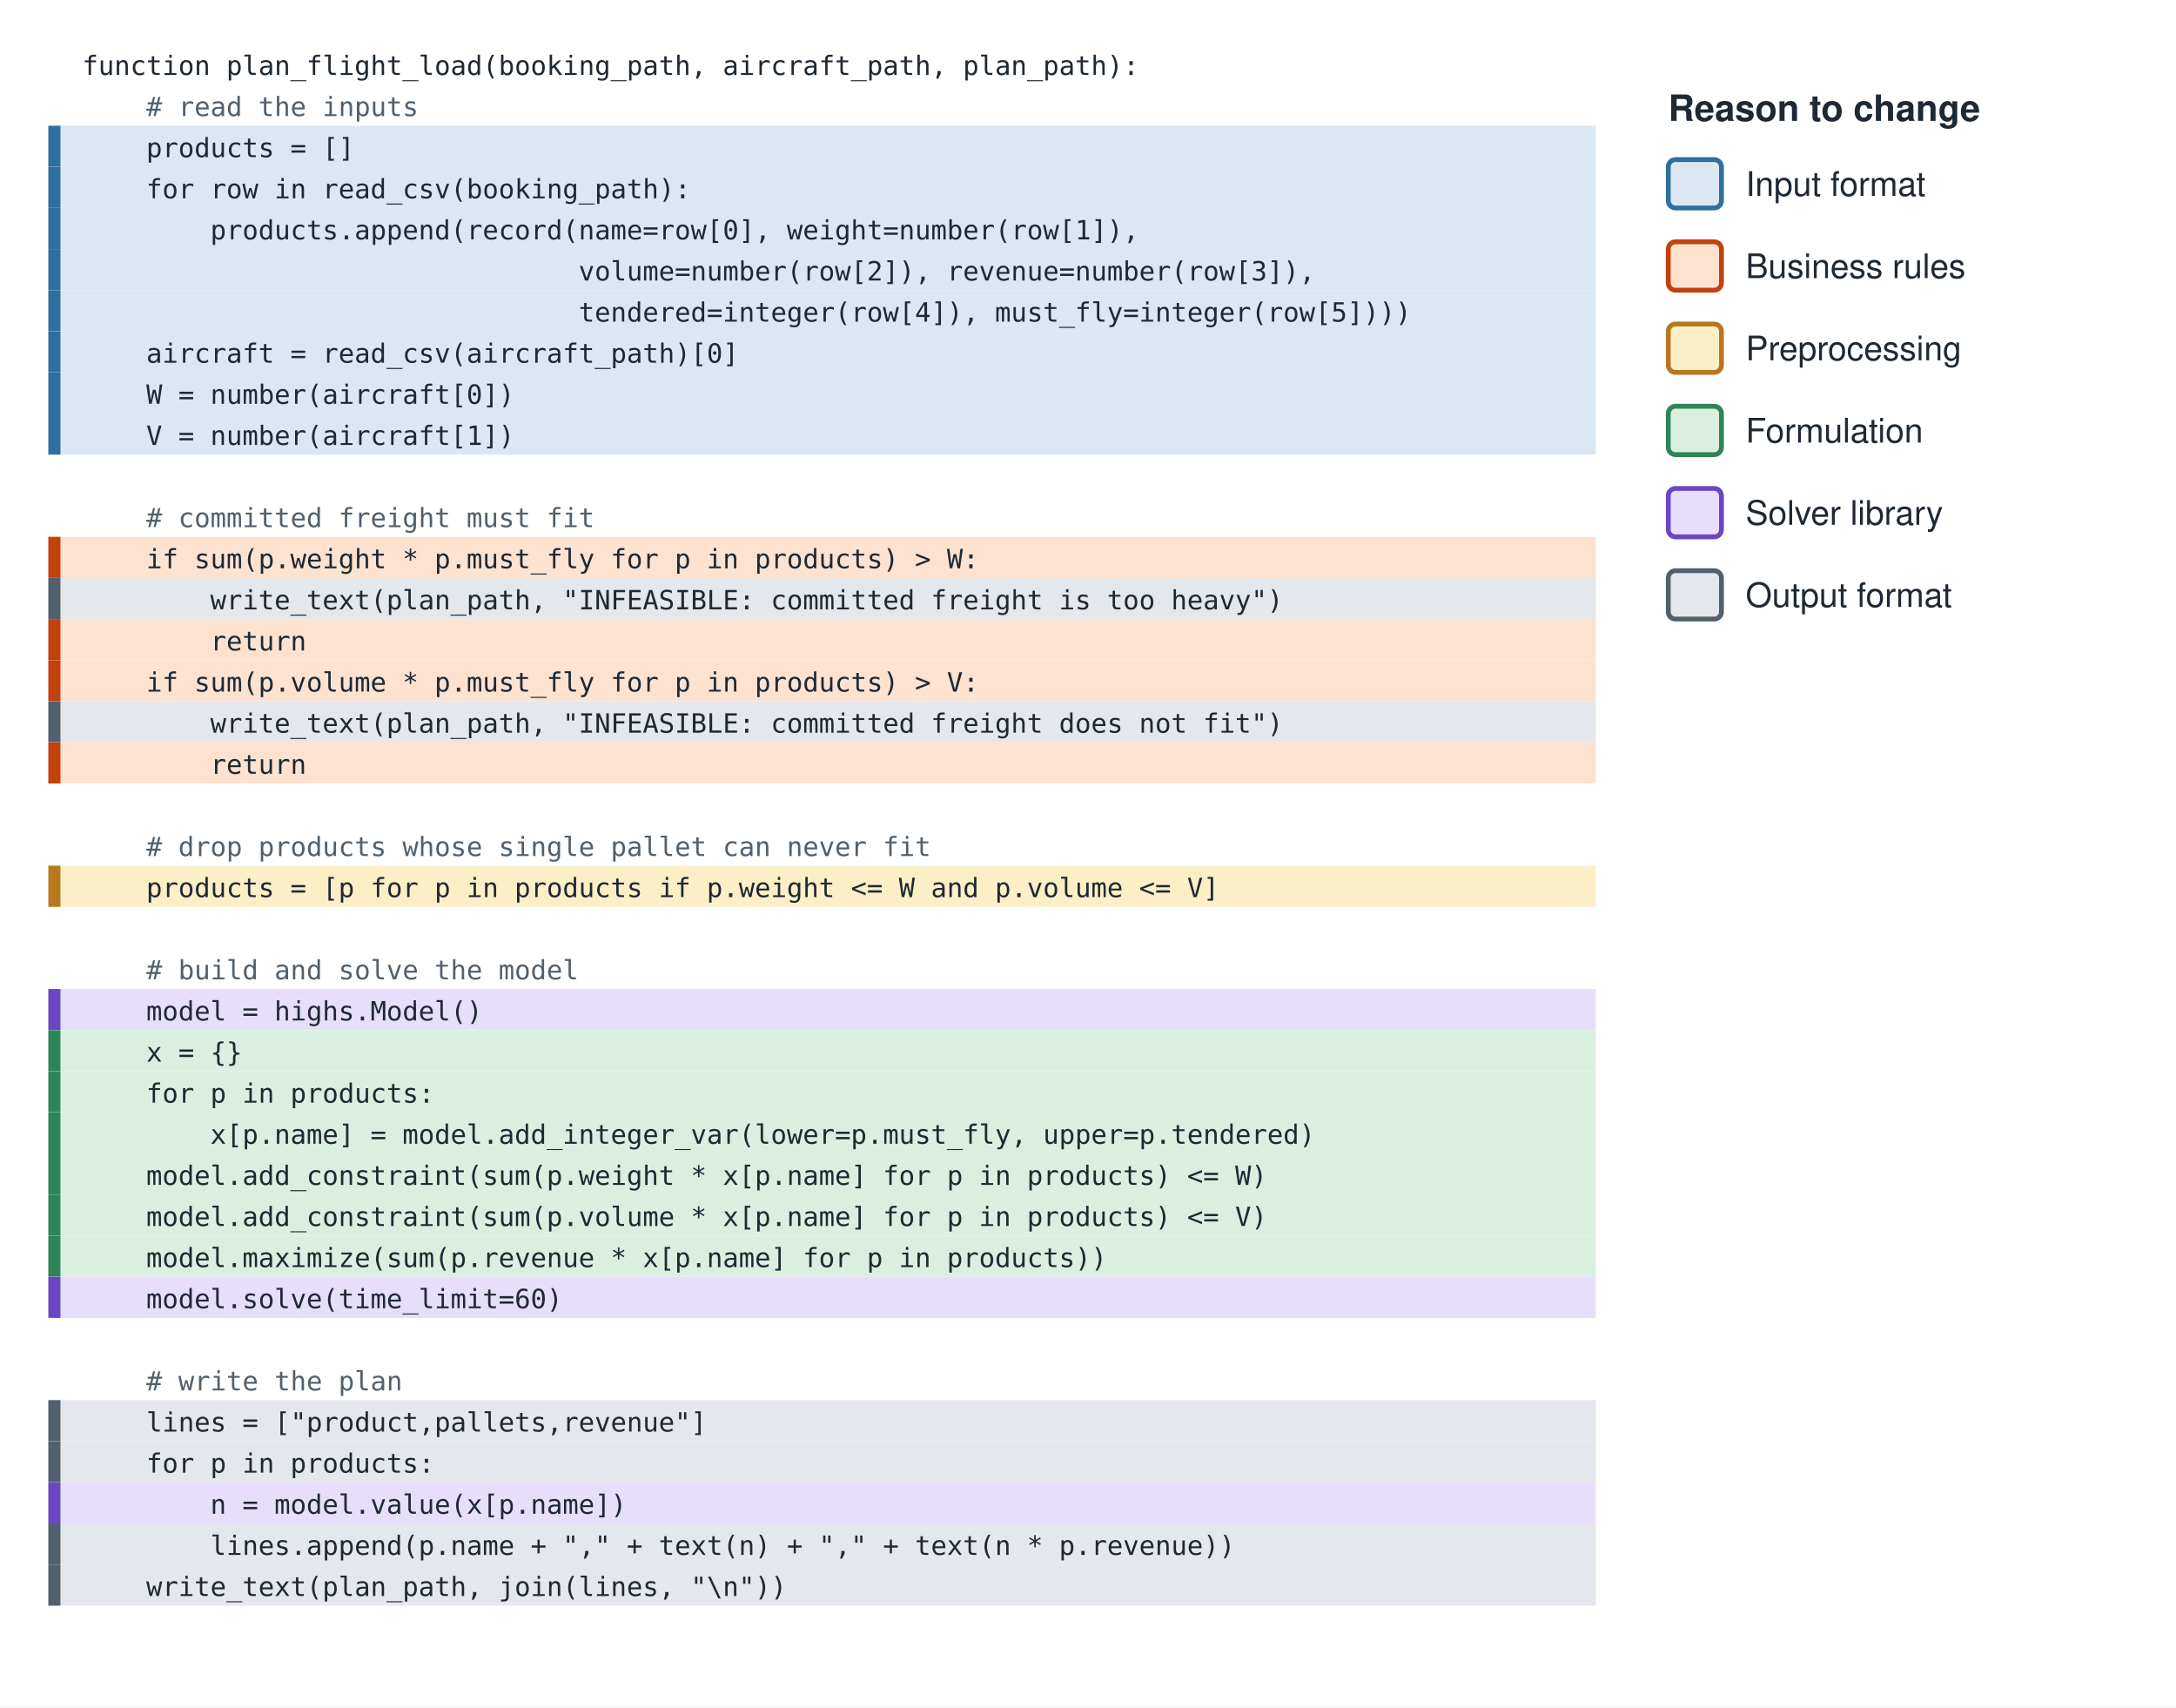
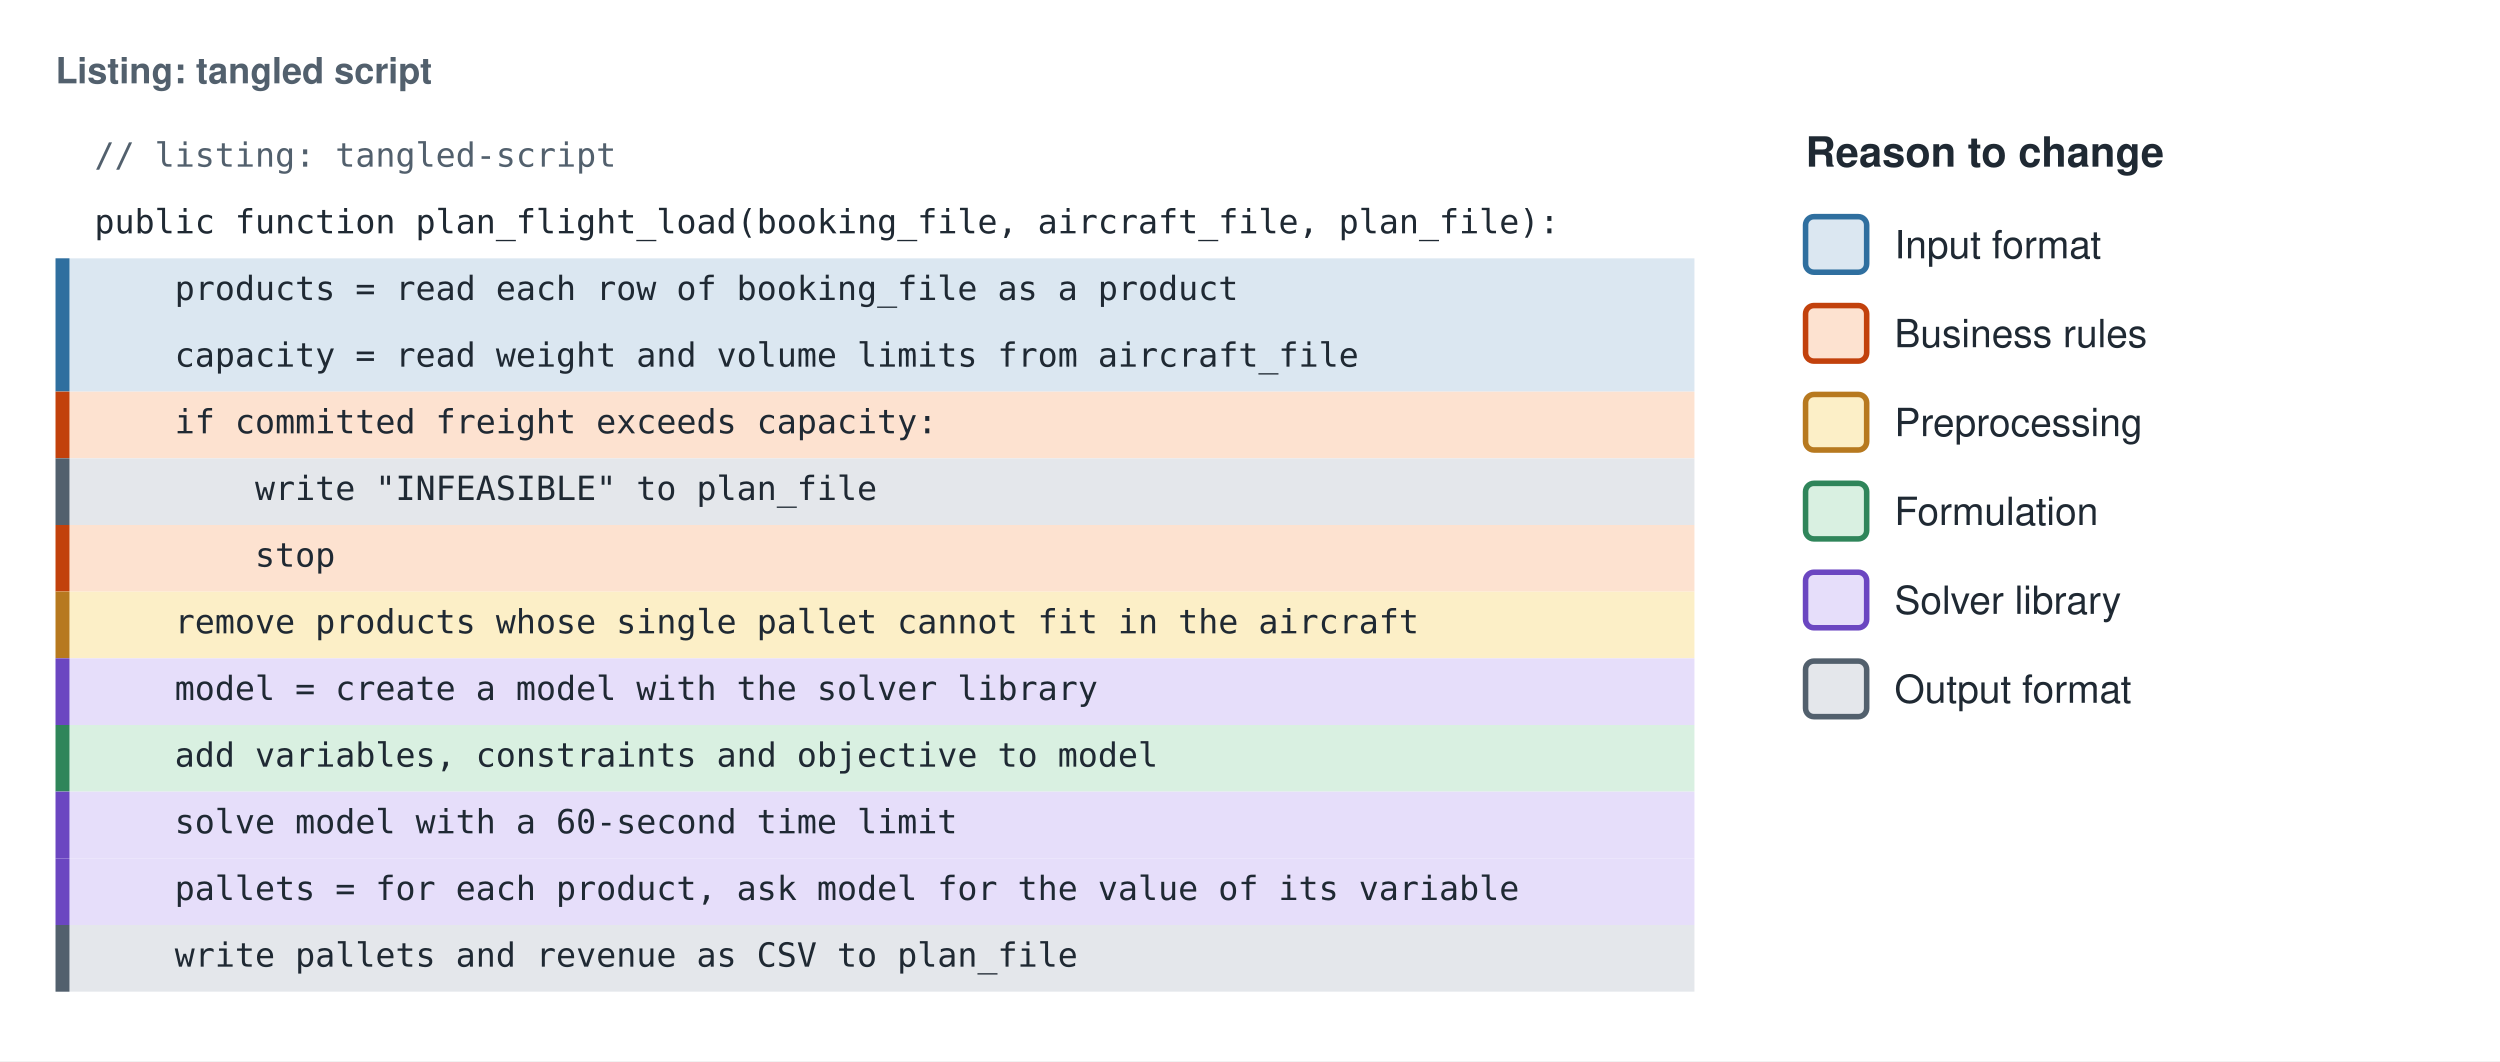
- <svg xmlns="http://www.w3.org/2000/svg" viewBox="0 0 900 706" width="900" height="706" font-family="Helvetica, Arial, sans-serif">
+ <svg xmlns="http://www.w3.org/2000/svg" viewBox="0 0 900 382" width="900" height="382" font-family="Helvetica, Arial, sans-serif">
  <defs>
    <marker id="arrow" viewBox="0 0 10 10" refX="9" refY="5" markerWidth="7" markerHeight="7" orient="auto-start-reverse">
      <path d="M0,0 L10,5 L0,10 z" fill="#52606d" />
    </marker>
-     <marker id="hollow" viewBox="0 0 12 12" refX="11" refY="6" markerWidth="10" markerHeight="10" orient="auto">
+     <marker id="open" viewBox="0 0 10 10" refX="9" refY="5" markerWidth="8" markerHeight="8" orient="auto">
+       <path d="M0,0 L10,5 L0,10" fill="none" stroke="#52606d" stroke-width="1.4" />
+     </marker>
+     <marker id="hollow" viewBox="0 0 12 12" refX="11" refY="6" markerWidth="11" markerHeight="11" orient="auto">
      <path d="M1,1 L11,6 L1,11 z" fill="#ffffff" stroke="#52606d" stroke-width="1.2" />
    </marker>
  </defs>
-   <rect width="900" height="706" fill="#ffffff" />
-   <text x="34" y="31" font-size="11" fill="#1f2933" font-family="Consolas, Menlo, monospace" xml:space="preserve">function plan_flight_load(booking_path, aircraft_path, plan_path):</text>
-   <text x="34" y="48" font-size="11" fill="#52606d" font-family="Consolas, Menlo, monospace" xml:space="preserve">    # read the inputs</text>
-   <rect x="20" y="52" width="640" height="17" fill="#dbe7f1" />
-   <rect x="20" y="52" width="5" height="17" fill="#2f6f9f" />
-   <text x="34" y="65" font-size="11" fill="#1f2933" font-family="Consolas, Menlo, monospace" xml:space="preserve">    products = []</text>
-   <rect x="20" y="69" width="640" height="17" fill="#dbe7f1" />
-   <rect x="20" y="69" width="5" height="17" fill="#2f6f9f" />
-   <text x="34" y="82" font-size="11" fill="#1f2933" font-family="Consolas, Menlo, monospace" xml:space="preserve">    for row in read_csv(booking_path):</text>
-   <rect x="20" y="86" width="640" height="17" fill="#dbe7f1" />
-   <rect x="20" y="86" width="5" height="17" fill="#2f6f9f" />
-   <text x="34" y="99" font-size="11" fill="#1f2933" font-family="Consolas, Menlo, monospace" xml:space="preserve">        products.append(record(name=row[0], weight=number(row[1]),</text>
-   <rect x="20" y="103" width="640" height="17" fill="#dbe7f1" />
-   <rect x="20" y="103" width="5" height="17" fill="#2f6f9f" />
-   <text x="34" y="116" font-size="11" fill="#1f2933" font-family="Consolas, Menlo, monospace" xml:space="preserve">                               volume=number(row[2]), revenue=number(row[3]),</text>
-   <rect x="20" y="120" width="640" height="17" fill="#dbe7f1" />
-   <rect x="20" y="120" width="5" height="17" fill="#2f6f9f" />
-   <text x="34" y="133" font-size="11" fill="#1f2933" font-family="Consolas, Menlo, monospace" xml:space="preserve">                               tendered=integer(row[4]), must_fly=integer(row[5])))</text>
-   <rect x="20" y="137" width="640" height="17" fill="#dbe7f1" />
-   <rect x="20" y="137" width="5" height="17" fill="#2f6f9f" />
-   <text x="34" y="150" font-size="11" fill="#1f2933" font-family="Consolas, Menlo, monospace" xml:space="preserve">    aircraft = read_csv(aircraft_path)[0]</text>
-   <rect x="20" y="154" width="640" height="17" fill="#dbe7f1" />
-   <rect x="20" y="154" width="5" height="17" fill="#2f6f9f" />
-   <text x="34" y="167" font-size="11" fill="#1f2933" font-family="Consolas, Menlo, monospace" xml:space="preserve">    W = number(aircraft[0])</text>
-   <rect x="20" y="171" width="640" height="17" fill="#dbe7f1" />
-   <rect x="20" y="171" width="5" height="17" fill="#2f6f9f" />
-   <text x="34" y="184" font-size="11" fill="#1f2933" font-family="Consolas, Menlo, monospace" xml:space="preserve">    V = number(aircraft[1])</text>
-   <text x="34" y="201" font-size="11" fill="#1f2933" font-family="Consolas, Menlo, monospace" xml:space="preserve" />
-   <text x="34" y="218" font-size="11" fill="#52606d" font-family="Consolas, Menlo, monospace" xml:space="preserve">    # committed freight must fit</text>
-   <rect x="20" y="222" width="640" height="17" fill="#fde2d0" />
-   <rect x="20" y="222" width="5" height="17" fill="#c2410c" />
-   <text x="34" y="235" font-size="11" fill="#1f2933" font-family="Consolas, Menlo, monospace" xml:space="preserve">    if sum(p.weight * p.must_fly for p in products) &gt; W:</text>
-   <rect x="20" y="239" width="640" height="17" fill="#e4e7eb" />
-   <rect x="20" y="239" width="5" height="17" fill="#52606d" />
-   <text x="34" y="252" font-size="11" fill="#1f2933" font-family="Consolas, Menlo, monospace" xml:space="preserve">        write_text(plan_path, "INFEASIBLE: committed freight is too heavy")</text>
-   <rect x="20" y="256" width="640" height="17" fill="#fde2d0" />
-   <rect x="20" y="256" width="5" height="17" fill="#c2410c" />
-   <text x="34" y="269" font-size="11" fill="#1f2933" font-family="Consolas, Menlo, monospace" xml:space="preserve">        return</text>
-   <rect x="20" y="273" width="640" height="17" fill="#fde2d0" />
-   <rect x="20" y="273" width="5" height="17" fill="#c2410c" />
-   <text x="34" y="286" font-size="11" fill="#1f2933" font-family="Consolas, Menlo, monospace" xml:space="preserve">    if sum(p.volume * p.must_fly for p in products) &gt; V:</text>
-   <rect x="20" y="290" width="640" height="17" fill="#e4e7eb" />
-   <rect x="20" y="290" width="5" height="17" fill="#52606d" />
-   <text x="34" y="303" font-size="11" fill="#1f2933" font-family="Consolas, Menlo, monospace" xml:space="preserve">        write_text(plan_path, "INFEASIBLE: committed freight does not fit")</text>
-   <rect x="20" y="307" width="640" height="17" fill="#fde2d0" />
-   <rect x="20" y="307" width="5" height="17" fill="#c2410c" />
-   <text x="34" y="320" font-size="11" fill="#1f2933" font-family="Consolas, Menlo, monospace" xml:space="preserve">        return</text>
-   <text x="34" y="337" font-size="11" fill="#1f2933" font-family="Consolas, Menlo, monospace" xml:space="preserve" />
-   <text x="34" y="354" font-size="11" fill="#52606d" font-family="Consolas, Menlo, monospace" xml:space="preserve">    # drop products whose single pallet can never fit</text>
-   <rect x="20" y="358" width="640" height="17" fill="#fcefc7" />
-   <rect x="20" y="358" width="5" height="17" fill="#b7791f" />
-   <text x="34" y="371" font-size="11" fill="#1f2933" font-family="Consolas, Menlo, monospace" xml:space="preserve">    products = [p for p in products if p.weight &lt;= W and p.volume &lt;= V]</text>
-   <text x="34" y="388" font-size="11" fill="#1f2933" font-family="Consolas, Menlo, monospace" xml:space="preserve" />
-   <text x="34" y="405" font-size="11" fill="#52606d" font-family="Consolas, Menlo, monospace" xml:space="preserve">    # build and solve the model</text>
-   <rect x="20" y="409" width="640" height="17" fill="#e6defa" />
-   <rect x="20" y="409" width="5" height="17" fill="#6b46c1" />
-   <text x="34" y="422" font-size="11" fill="#1f2933" font-family="Consolas, Menlo, monospace" xml:space="preserve">    model = highs.Model()</text>
-   <rect x="20" y="426" width="640" height="17" fill="#d9f0e1" />
-   <rect x="20" y="426" width="5" height="17" fill="#2f855a" />
-   <text x="34" y="439" font-size="11" fill="#1f2933" font-family="Consolas, Menlo, monospace" xml:space="preserve">    x = {}</text>
-   <rect x="20" y="443" width="640" height="17" fill="#d9f0e1" />
-   <rect x="20" y="443" width="5" height="17" fill="#2f855a" />
-   <text x="34" y="456" font-size="11" fill="#1f2933" font-family="Consolas, Menlo, monospace" xml:space="preserve">    for p in products:</text>
-   <rect x="20" y="460" width="640" height="17" fill="#d9f0e1" />
-   <rect x="20" y="460" width="5" height="17" fill="#2f855a" />
-   <text x="34" y="473" font-size="11" fill="#1f2933" font-family="Consolas, Menlo, monospace" xml:space="preserve">        x[p.name] = model.add_integer_var(lower=p.must_fly, upper=p.tendered)</text>
-   <rect x="20" y="477" width="640" height="17" fill="#d9f0e1" />
-   <rect x="20" y="477" width="5" height="17" fill="#2f855a" />
-   <text x="34" y="490" font-size="11" fill="#1f2933" font-family="Consolas, Menlo, monospace" xml:space="preserve">    model.add_constraint(sum(p.weight * x[p.name] for p in products) &lt;= W)</text>
-   <rect x="20" y="494" width="640" height="17" fill="#d9f0e1" />
-   <rect x="20" y="494" width="5" height="17" fill="#2f855a" />
-   <text x="34" y="507" font-size="11" fill="#1f2933" font-family="Consolas, Menlo, monospace" xml:space="preserve">    model.add_constraint(sum(p.volume * x[p.name] for p in products) &lt;= V)</text>
-   <rect x="20" y="511" width="640" height="17" fill="#d9f0e1" />
-   <rect x="20" y="511" width="5" height="17" fill="#2f855a" />
-   <text x="34" y="524" font-size="11" fill="#1f2933" font-family="Consolas, Menlo, monospace" xml:space="preserve">    model.maximize(sum(p.revenue * x[p.name] for p in products))</text>
-   <rect x="20" y="528" width="640" height="17" fill="#e6defa" />
-   <rect x="20" y="528" width="5" height="17" fill="#6b46c1" />
-   <text x="34" y="541" font-size="11" fill="#1f2933" font-family="Consolas, Menlo, monospace" xml:space="preserve">    model.solve(time_limit=60)</text>
-   <text x="34" y="558" font-size="11" fill="#1f2933" font-family="Consolas, Menlo, monospace" xml:space="preserve" />
-   <text x="34" y="575" font-size="11" fill="#52606d" font-family="Consolas, Menlo, monospace" xml:space="preserve">    # write the plan</text>
-   <rect x="20" y="579" width="640" height="17" fill="#e4e7eb" />
-   <rect x="20" y="579" width="5" height="17" fill="#52606d" />
-   <text x="34" y="592" font-size="11" fill="#1f2933" font-family="Consolas, Menlo, monospace" xml:space="preserve">    lines = ["product,pallets,revenue"]</text>
-   <rect x="20" y="596" width="640" height="17" fill="#e4e7eb" />
-   <rect x="20" y="596" width="5" height="17" fill="#52606d" />
-   <text x="34" y="609" font-size="11" fill="#1f2933" font-family="Consolas, Menlo, monospace" xml:space="preserve">    for p in products:</text>
-   <rect x="20" y="613" width="640" height="17" fill="#e6defa" />
-   <rect x="20" y="613" width="5" height="17" fill="#6b46c1" />
-   <text x="34" y="626" font-size="11" fill="#1f2933" font-family="Consolas, Menlo, monospace" xml:space="preserve">        n = model.value(x[p.name])</text>
-   <rect x="20" y="630" width="640" height="17" fill="#e4e7eb" />
-   <rect x="20" y="630" width="5" height="17" fill="#52606d" />
-   <text x="34" y="643" font-size="11" fill="#1f2933" font-family="Consolas, Menlo, monospace" xml:space="preserve">        lines.append(p.name + "," + text(n) + "," + text(n * p.revenue))</text>
-   <rect x="20" y="647" width="640" height="17" fill="#e4e7eb" />
-   <rect x="20" y="647" width="5" height="17" fill="#52606d" />
-   <text x="34" y="660" font-size="11" fill="#1f2933" font-family="Consolas, Menlo, monospace" xml:space="preserve">    write_text(plan_path, join(lines, "\n"))</text>
-   <text x="690" y="50" text-anchor="start" font-size="15" fill="#1f2933" font-weight="bold">Reason to change</text>
-   <rect x="690" y="66" width="22" height="20" rx="3" fill="#dbe7f1" stroke="#2f6f9f" stroke-width="2" />
-   <text x="722" y="81" text-anchor="start" font-size="14" fill="#1f2933" font-weight="normal">Input format</text>
-   <rect x="690" y="100" width="22" height="20" rx="3" fill="#fde2d0" stroke="#c2410c" stroke-width="2" />
-   <text x="722" y="115" text-anchor="start" font-size="14" fill="#1f2933" font-weight="normal">Business rules</text>
-   <rect x="690" y="134" width="22" height="20" rx="3" fill="#fcefc7" stroke="#b7791f" stroke-width="2" />
-   <text x="722" y="149" text-anchor="start" font-size="14" fill="#1f2933" font-weight="normal">Preprocessing</text>
-   <rect x="690" y="168" width="22" height="20" rx="3" fill="#d9f0e1" stroke="#2f855a" stroke-width="2" />
-   <text x="722" y="183" text-anchor="start" font-size="14" fill="#1f2933" font-weight="normal">Formulation</text>
-   <rect x="690" y="202" width="22" height="20" rx="3" fill="#e6defa" stroke="#6b46c1" stroke-width="2" />
-   <text x="722" y="217" text-anchor="start" font-size="14" fill="#1f2933" font-weight="normal">Solver library</text>
-   <rect x="690" y="236" width="22" height="20" rx="3" fill="#e4e7eb" stroke="#52606d" stroke-width="2" />
-   <text x="722" y="251" text-anchor="start" font-size="14" fill="#1f2933" font-weight="normal">Output format</text>
+   <rect width="900" height="382" fill="#ffffff" />
+   <text x="20" y="30" text-anchor="start" font-size="13" fill="#52606d" font-weight="bold" xml:space="preserve">Listing: tangled script</text>
+   <text x="34" y="60" text-anchor="start" font-size="12" fill="#52606d" font-weight="normal" font-family="Consolas, Menlo, monospace" xml:space="preserve">// listing: tangled-script</text>
+   <text x="34" y="84" text-anchor="start" font-size="12" fill="#1f2933" font-weight="normal" font-family="Consolas, Menlo, monospace" xml:space="preserve">public function plan_flight_load(booking_file, aircraft_file, plan_file):</text>
+   <rect x="20" y="93" width="590" height="24" fill="#dbe7f1" />
+   <rect x="20" y="93" width="5" height="24" fill="#2f6f9f" />
+   <text x="34" y="108" text-anchor="start" font-size="12" fill="#1f2933" font-weight="normal" font-family="Consolas, Menlo, monospace" xml:space="preserve">    products = read each row of booking_file as a product</text>
+   <rect x="20" y="117" width="590" height="24" fill="#dbe7f1" />
+   <rect x="20" y="117" width="5" height="24" fill="#2f6f9f" />
+   <text x="34" y="132" text-anchor="start" font-size="12" fill="#1f2933" font-weight="normal" font-family="Consolas, Menlo, monospace" xml:space="preserve">    capacity = read weight and volume limits from aircraft_file</text>
+   <rect x="20" y="141" width="590" height="24" fill="#fde2d0" />
+   <rect x="20" y="141" width="5" height="24" fill="#c2410c" />
+   <text x="34" y="156" text-anchor="start" font-size="12" fill="#1f2933" font-weight="normal" font-family="Consolas, Menlo, monospace" xml:space="preserve">    if committed freight exceeds capacity:</text>
+   <rect x="20" y="165" width="590" height="24" fill="#e4e7eb" />
+   <rect x="20" y="165" width="5" height="24" fill="#52606d" />
+   <text x="34" y="180" text-anchor="start" font-size="12" fill="#1f2933" font-weight="normal" font-family="Consolas, Menlo, monospace" xml:space="preserve">        write "INFEASIBLE" to plan_file</text>
+   <rect x="20" y="189" width="590" height="24" fill="#fde2d0" />
+   <rect x="20" y="189" width="5" height="24" fill="#c2410c" />
+   <text x="34" y="204" text-anchor="start" font-size="12" fill="#1f2933" font-weight="normal" font-family="Consolas, Menlo, monospace" xml:space="preserve">        stop</text>
+   <rect x="20" y="213" width="590" height="24" fill="#fcefc7" />
+   <rect x="20" y="213" width="5" height="24" fill="#b7791f" />
+   <text x="34" y="228" text-anchor="start" font-size="12" fill="#1f2933" font-weight="normal" font-family="Consolas, Menlo, monospace" xml:space="preserve">    remove products whose single pallet cannot fit in the aircraft</text>
+   <rect x="20" y="237" width="590" height="24" fill="#e6defa" />
+   <rect x="20" y="237" width="5" height="24" fill="#6b46c1" />
+   <text x="34" y="252" text-anchor="start" font-size="12" fill="#1f2933" font-weight="normal" font-family="Consolas, Menlo, monospace" xml:space="preserve">    model = create a model with the solver library</text>
+   <rect x="20" y="261" width="590" height="24" fill="#d9f0e1" />
+   <rect x="20" y="261" width="5" height="24" fill="#2f855a" />
+   <text x="34" y="276" text-anchor="start" font-size="12" fill="#1f2933" font-weight="normal" font-family="Consolas, Menlo, monospace" xml:space="preserve">    add variables, constraints and objective to model</text>
+   <rect x="20" y="285" width="590" height="24" fill="#e6defa" />
+   <rect x="20" y="285" width="5" height="24" fill="#6b46c1" />
+   <text x="34" y="300" text-anchor="start" font-size="12" fill="#1f2933" font-weight="normal" font-family="Consolas, Menlo, monospace" xml:space="preserve">    solve model with a 60-second time limit</text>
+   <rect x="20" y="309" width="590" height="24" fill="#e6defa" />
+   <rect x="20" y="309" width="5" height="24" fill="#6b46c1" />
+   <text x="34" y="324" text-anchor="start" font-size="12" fill="#1f2933" font-weight="normal" font-family="Consolas, Menlo, monospace" xml:space="preserve">    pallets = for each product, ask model for the value of its variable</text>
+   <rect x="20" y="333" width="590" height="24" fill="#e4e7eb" />
+   <rect x="20" y="333" width="5" height="24" fill="#52606d" />
+   <text x="34" y="348" text-anchor="start" font-size="12" fill="#1f2933" font-weight="normal" font-family="Consolas, Menlo, monospace" xml:space="preserve">    write pallets and revenue as CSV to plan_file</text>
+   <text x="650" y="60" text-anchor="start" font-size="15" fill="#1f2933" font-weight="bold" xml:space="preserve">Reason to change</text>
+   <rect x="650" y="78" width="22" height="20" rx="3" fill="#dbe7f1" stroke="#2f6f9f" stroke-width="2" />
+   <text x="682" y="93" text-anchor="start" font-size="14" fill="#1f2933" font-weight="normal" xml:space="preserve">Input format</text>
+   <rect x="650" y="110" width="22" height="20" rx="3" fill="#fde2d0" stroke="#c2410c" stroke-width="2" />
+   <text x="682" y="125" text-anchor="start" font-size="14" fill="#1f2933" font-weight="normal" xml:space="preserve">Business rules</text>
+   <rect x="650" y="142" width="22" height="20" rx="3" fill="#fcefc7" stroke="#b7791f" stroke-width="2" />
+   <text x="682" y="157" text-anchor="start" font-size="14" fill="#1f2933" font-weight="normal" xml:space="preserve">Preprocessing</text>
+   <rect x="650" y="174" width="22" height="20" rx="3" fill="#d9f0e1" stroke="#2f855a" stroke-width="2" />
+   <text x="682" y="189" text-anchor="start" font-size="14" fill="#1f2933" font-weight="normal" xml:space="preserve">Formulation</text>
+   <rect x="650" y="206" width="22" height="20" rx="3" fill="#e6defa" stroke="#6b46c1" stroke-width="2" />
+   <text x="682" y="221" text-anchor="start" font-size="14" fill="#1f2933" font-weight="normal" xml:space="preserve">Solver library</text>
+   <rect x="650" y="238" width="22" height="20" rx="3" fill="#e4e7eb" stroke="#52606d" stroke-width="2" />
+   <text x="682" y="253" text-anchor="start" font-size="14" fill="#1f2933" font-weight="normal" xml:space="preserve">Output format</text>
</svg>
